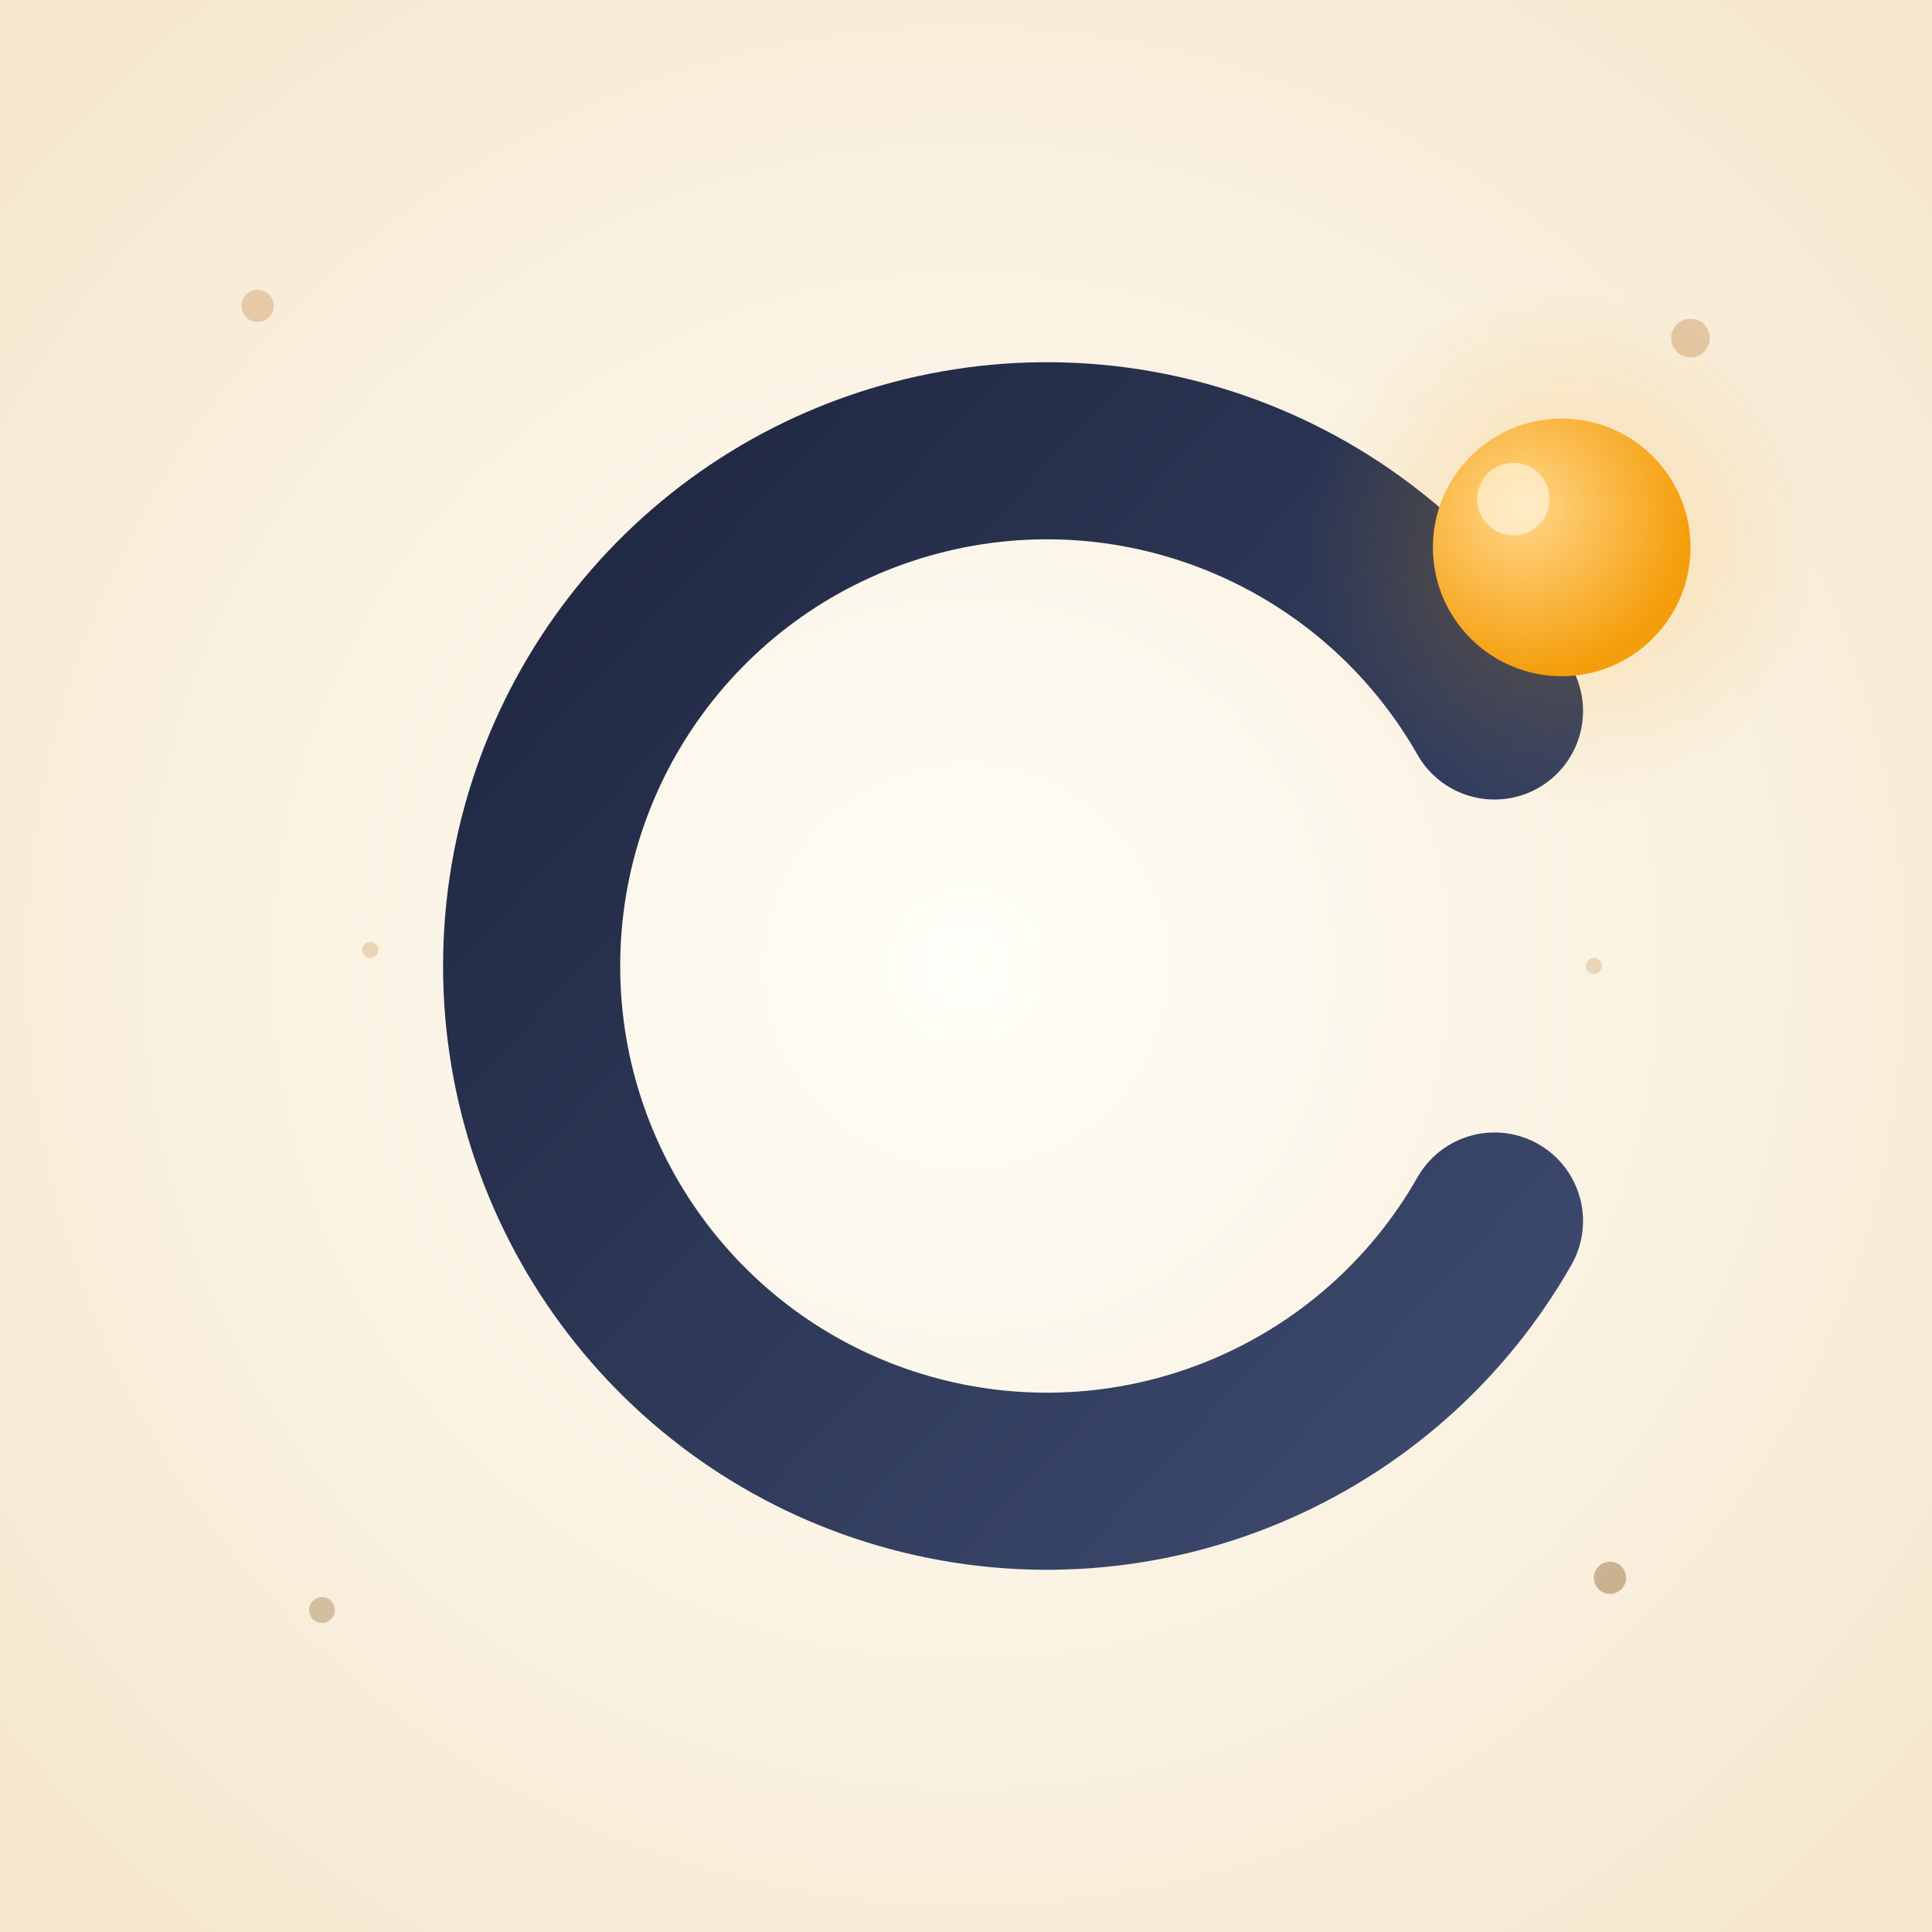
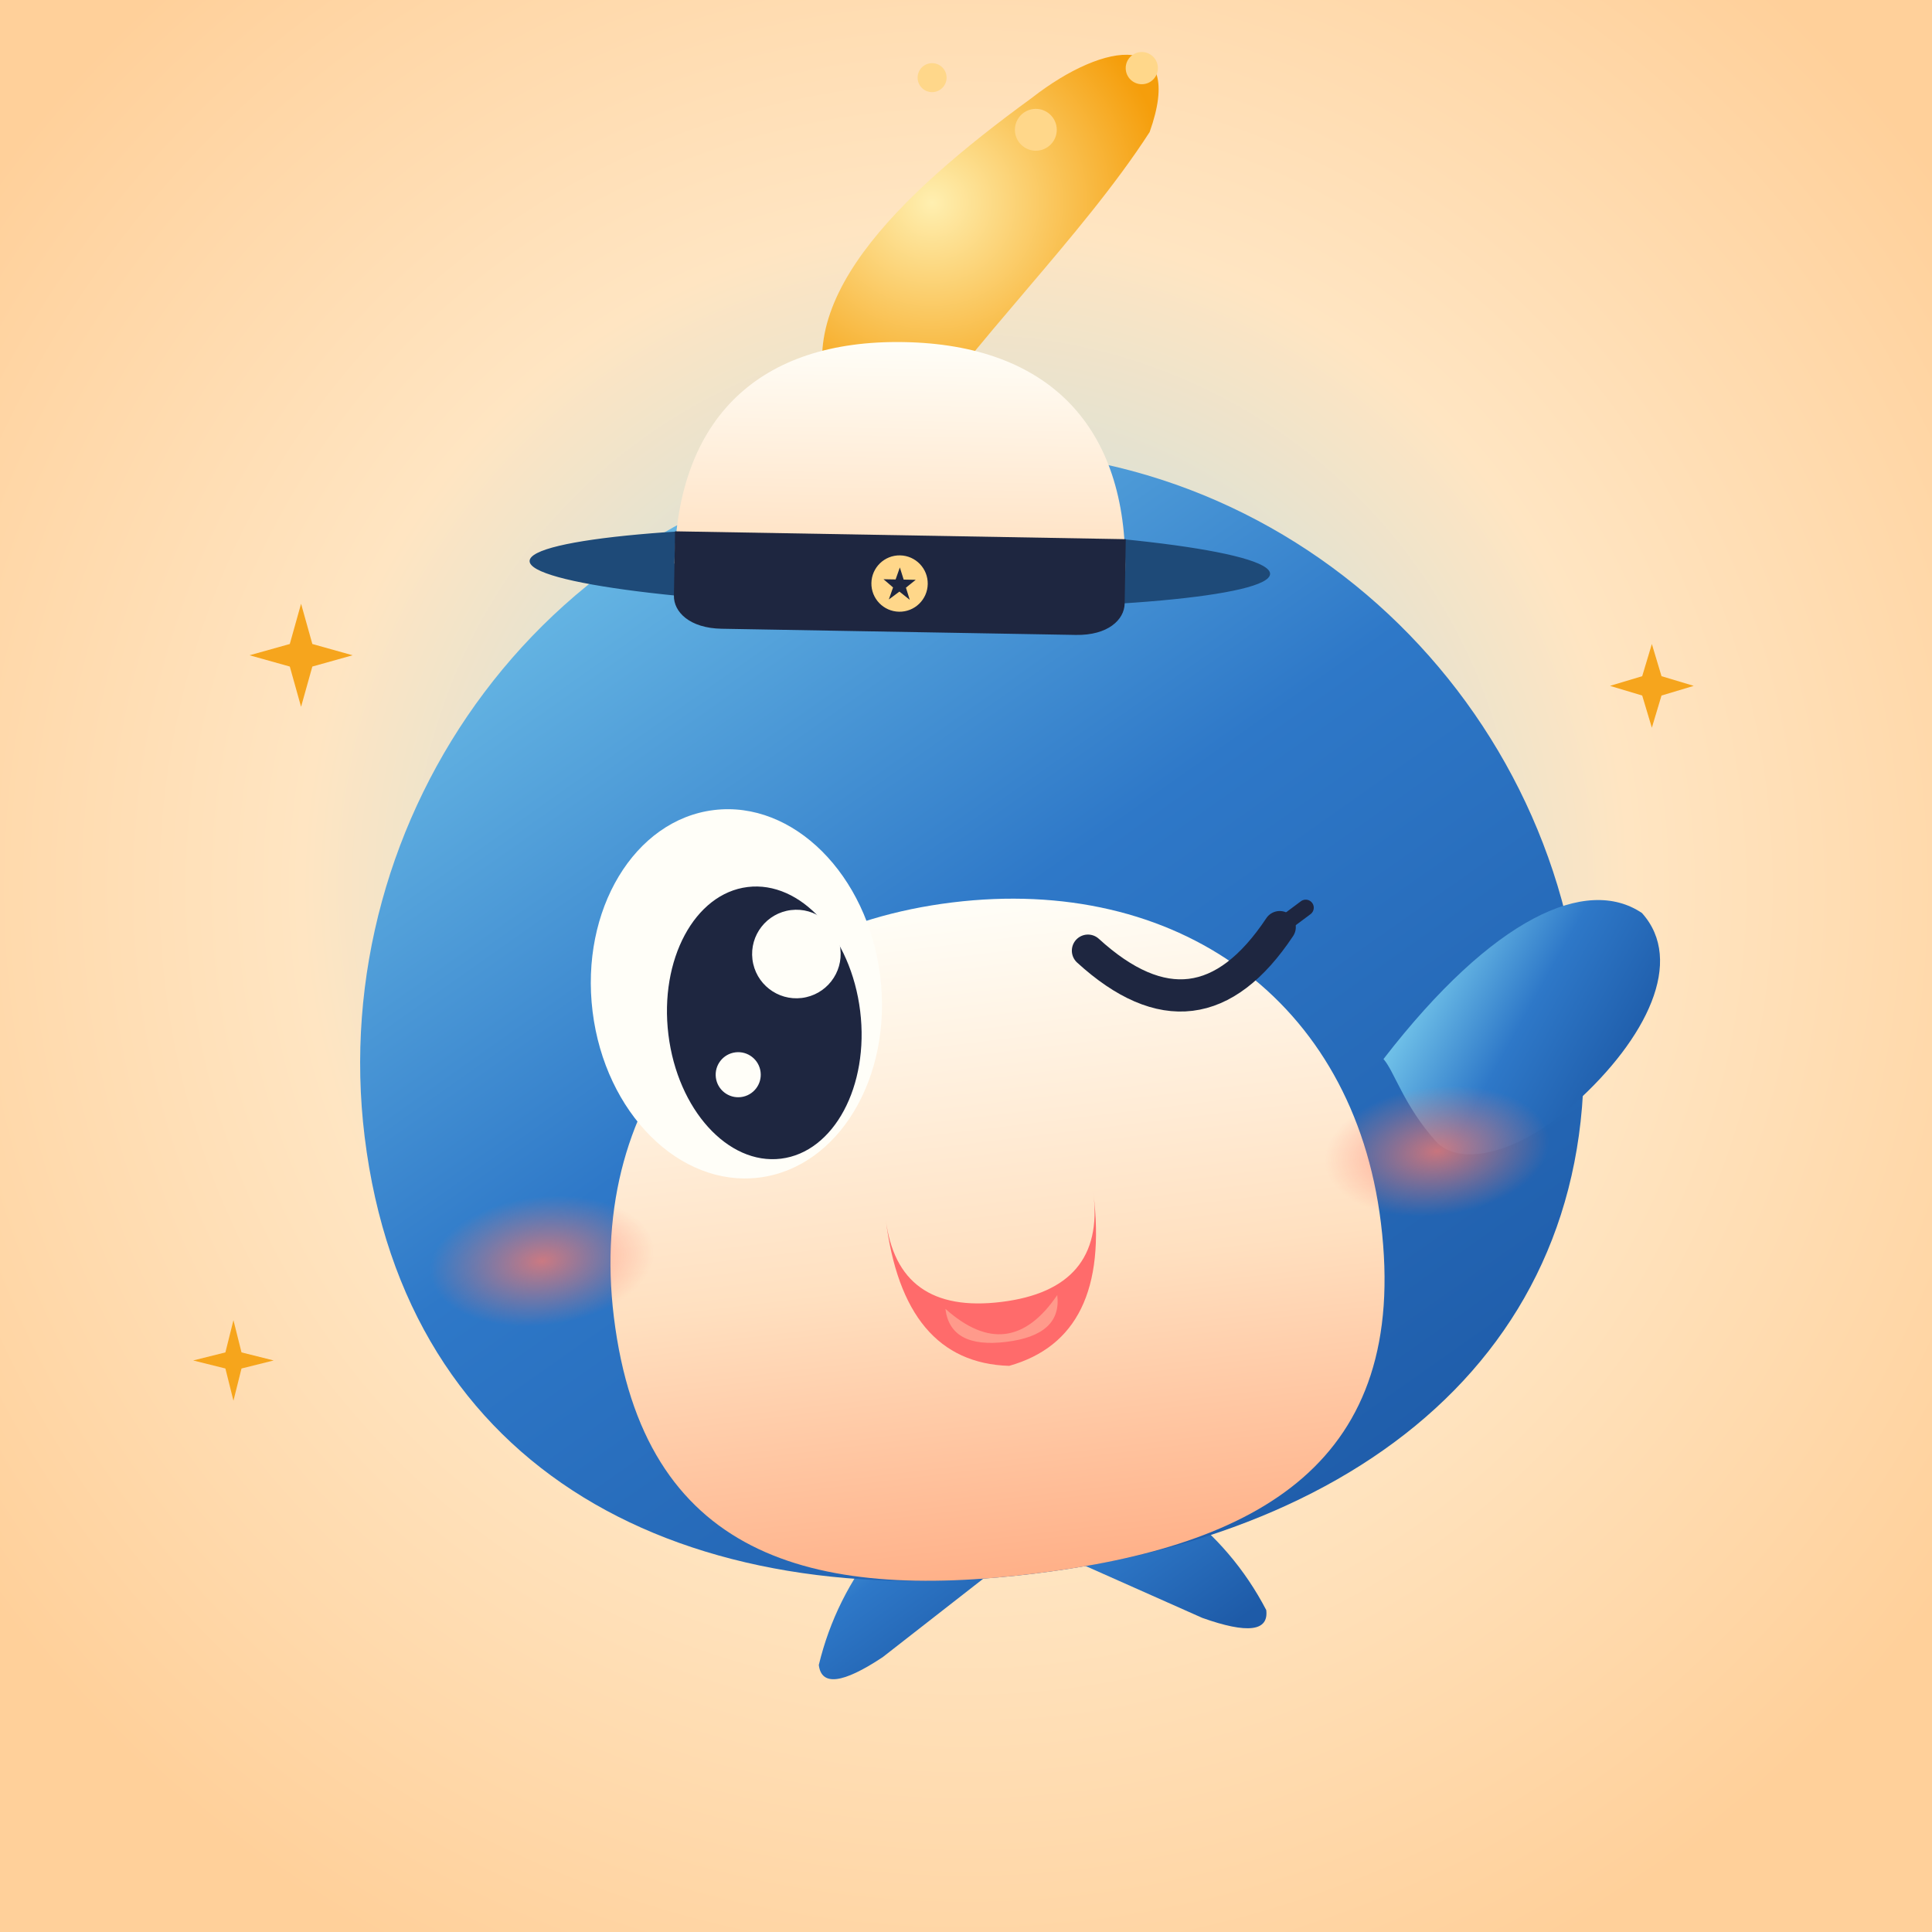
<svg xmlns="http://www.w3.org/2000/svg" viewBox="0 0 240 240" role="img" aria-label="OpenBuddy">
  <defs>
-     <radialGradient id="bg" cx="50%" cy="50%" r="70%">
+     <radialGradient id="bg" cx="50%" cy="46%" r="62%">
+       <stop stop-color="#A8DCF0" />
+       <stop offset=".55" stop-color="#FFE5C2" />
+       <stop offset="1" stop-color="#FFD09A" />
+     </radialGradient>
+     <linearGradient id="body" x1="0.2" y1="0" x2="0.8" y2="1">
+       <stop stop-color="#6FC0E8" />
+       <stop offset=".45" stop-color="#2E78C8" />
+       <stop offset="1" stop-color="#1E5BA8" />
+     </linearGradient>
+     <linearGradient id="belly" x1="0" y1="0" x2="0" y2="1">
      <stop stop-color="#FFFEF8" />
-       <stop offset="1" stop-color="#F5E6CC" />
-     </radialGradient>
-     <linearGradient id="ring" x1="0" y1="0" x2="1" y2="1">
-       <stop stop-color="#1E2640" />
-       <stop offset="1" stop-color="#3D4A6E" />
+       <stop offset=".55" stop-color="#FFE0C0" />
+       <stop offset="1" stop-color="#FFB088" />
+     </linearGradient>
+     <linearGradient id="hat" x1="0" y1="0" x2="0" y2="1">
+       <stop stop-color="#FFFEF8" />
+       <stop offset="1" stop-color="#FFE0C0" />
    </linearGradient>
    <radialGradient id="spark" cx="35%" cy="35%" r="65%">
-       <stop stop-color="#FFD78A" />
+       <stop stop-color="#FFEFB0" />
      <stop offset="1" stop-color="#F59E0B" />
    </radialGradient>
-     <radialGradient id="sparkGlow" cx="50%" cy="50%" r="50%">
-       <stop stop-color="#F59E0B" stop-opacity=".25" />
-       <stop offset="1" stop-color="#F59E0B" stop-opacity="0" />
+     <radialGradient id="cheek" cx="50%" cy="50%" r="50%">
+       <stop stop-color="#FF7A6B" stop-opacity=".75" />
+       <stop offset="1" stop-color="#FF7A6B" stop-opacity="0" />
    </radialGradient>
  </defs>
-   <rect x="0" y="0" width="240" height="240" fill="url(#bg)" />
-   <circle cx="32" cy="38" r="2" fill="#D4A574" opacity=".5" />
-   <circle cx="210" cy="42" r="2.4" fill="#D4A574" opacity=".55" />
-   <circle cx="40" cy="200" r="1.6" fill="#9C7548" opacity=".4" />
-   <circle cx="200" cy="196" r="2" fill="#9C7548" opacity=".5" />
-   <circle cx="46" cy="118" r="1" fill="#D4A574" opacity=".4" />
-   <circle cx="198" cy="120" r="1" fill="#D4A574" opacity=".4" />
-   <path d="M 185.65 88.32 A 64 64 0 1 0 185.65 151.68" fill="none" stroke="url(#ring)" stroke-width="22" stroke-linecap="round" />
-   <circle cx="194" cy="68" r="32" fill="url(#sparkGlow)" />
-   <circle cx="194" cy="68" r="16" fill="url(#spark)" />
-   <circle cx="188" cy="62" r="4.5" fill="#FFFEF8" opacity=".55" />
+   <rect width="240" height="240" fill="url(#bg)" />
+   <g fill="#F59E0B" opacity=".9">
+     <path d="M 36 80 l 1.4 -5 l 1.4 5 l 5 1.4 l -5 1.4 l -1.4 5 l -1.4 -5 l -5 -1.4 z" />
+     <path d="M 204 84 l 1.2 -4 l 1.2 4 l 4 1.2 l -4 1.2 l -1.2 4 l -1.2 -4 l -4 -1.2 z" />
+     <path d="M 28 168 l 1 -4 l 1 4 l 4 1 l -4 1 l -1 4 l -1 -4 l -4 -1 z" />
+   </g>
+   <g transform="rotate(-7 120 126)">
+     <path d="M 113 50 C 108 36, 124 24, 142 14 C 152 8, 162 8, 156 20 C 146 32, 130 44, 122 54 Z" fill="url(#spark)" />
+     <circle cx="142" cy="18" r="2.6" fill="#FFD78A" />
+     <circle cx="156" cy="12" r="2" fill="#FFD78A" />
+     <circle cx="130" cy="10" r="1.8" fill="#FFD78A" />
+     <path d="M 117 180 Q 98 188 92 204 Q 92 208 100 204 Q 110 198 120 192 Z" fill="url(#body)" />
+     <path d="M 123 180 Q 142 188 148 204 Q 148 208 140 204 Q 130 198 120 192 Z" fill="url(#body)" />
+     <path d="M 120 56 C 164 56, 196 92, 196 132 C 196 174, 164 196, 120 196 C 76 196, 44 174, 44 132 C 44 92, 76 56, 120 56 Z" fill="url(#body)" />
+     <g transform="rotate(-35 188 138)">
+       <path d="M 174 128 C 196 124, 208 128, 210 136 C 210 144, 200 148, 188 148 C 178 148, 172 144, 172 140 C 172 134, 174 130, 174 128 Z" fill="url(#body)" />
+     </g>
+     <path d="M 120 112 C 148 112, 168 130, 168 158 C 168 188, 148 196, 120 196 C 92 196, 72 188, 72 158 C 72 130, 92 112, 120 112 Z" fill="url(#belly)" />
+     <ellipse cx="64" cy="150" rx="14" ry="8" fill="url(#cheek)" />
+     <ellipse cx="176" cy="150" rx="14" ry="8" fill="url(#cheek)" />
+     <ellipse cx="92" cy="120" rx="18" ry="23" fill="#FFFEF8" />
+     <ellipse cx="95" cy="124" rx="12" ry="17" fill="#1E2640" />
+     <circle cx="100" cy="116" r="5.5" fill="#FFFEF8" />
+     <circle cx="91" cy="130" r="2.8" fill="#FFFEF8" />
+     <path d="M 136 120 Q 148 134 160 120" fill="none" stroke="#1E2640" stroke-width="4" stroke-linecap="round" />
+     <path d="M 160 120 l 3.5 -2" stroke="#1E2640" stroke-width="2" stroke-linecap="round" />
+     <path d="M 107 150 Q 107 168, 120 170 Q 133 168, 133 150 Q 133 162, 120 162 Q 107 162, 107 150 Z" fill="#FF6B6B" />
+     <path d="M 113 162 Q 120 170, 127 162 Q 127 167, 120 167 Q 113 167, 113 162 Z" fill="#FF9A8B" />
+     <g transform="rotate(8 120 60)">
+       <ellipse cx="120" cy="70" rx="46" ry="5" fill="#1E4A78" />
+       <path d="M 92 70 C 92 52, 102 42, 120 42 C 138 42, 148 52, 148 70 Z" fill="url(#hat)" />
+       <path d="M 92 66 L 148 66 L 148 74 C 148 76, 146 78, 142 78 L 98 78 C 94 78, 92 76, 92 74 Z" fill="#1E2640" />
+       <g transform="translate(120 72)">
+         <circle r="3.5" fill="#FFD78A" />
+         <path d="M 0 -2 L .5 -.5 L 2 -.5 L .8 .5 L 1.3 2 L 0 1 L -1.3 2 L -.8 .5 L -2 -.5 L -.5 -.5 Z" fill="#1E2640" />
+       </g>
+     </g>
+   </g>
</svg>
